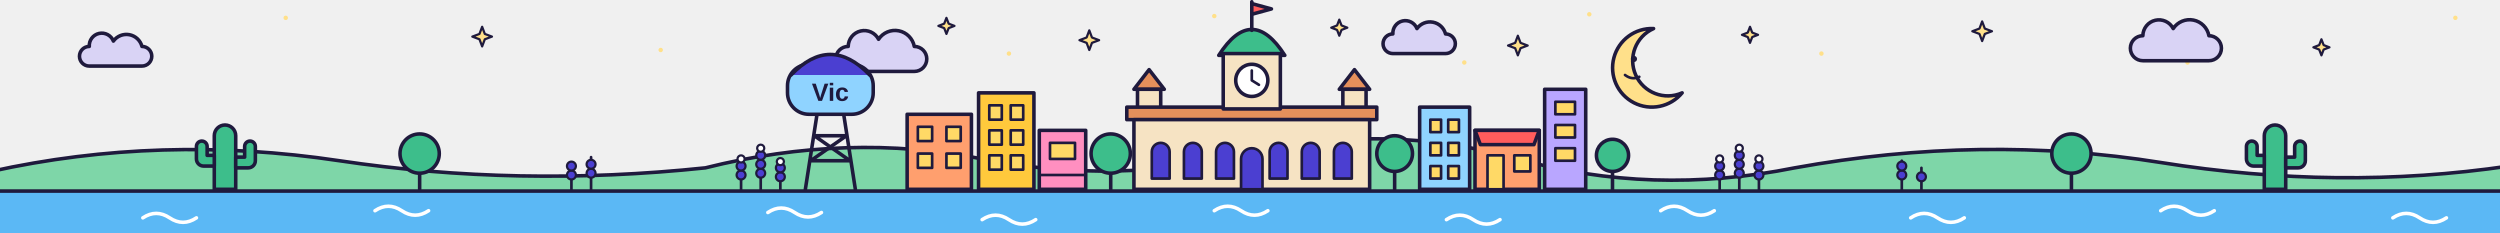
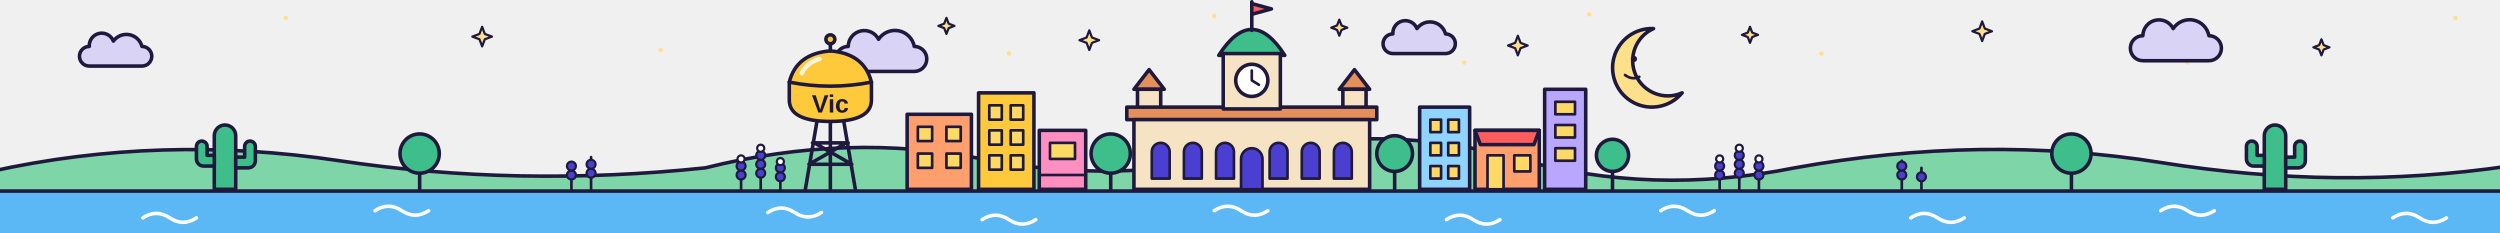
<svg xmlns="http://www.w3.org/2000/svg" viewBox="-800 0 2800 260" role="img" aria-label="Cartoon Victoria, Texas skyline at night: the courthouse, a Vic water tower, downtown shops, the Guadalupe River, and bluebonnets">
  <g stroke="#1F1A3D" stroke-width="4" stroke-linejoin="round" stroke-linecap="round">
    <path d="M1052 32A44 44 0 1 0 1084 104A36 36 0 0 1 1052 32Z" fill="#FFE08A" />
    <circle cx="1030" cy="66" r="3.5" fill="#1F1A3D" stroke="none" />
    <path d="M1020 84q8 6 16 2" fill="none" stroke-width="3" />
    <g fill="#FFE08A" stroke-width="2.5">
      <path d="M900 40l3 8 8 3-8 3-3 8-3-8-8-3 8-3z" />
      <path d="M700 22l2.5 6.5 6.5 2.5-6.5 2.5-2.5 6.5-2.5-6.5-6.5-2.5 6.5-2.5z" />
      <path d="M420 34l3 8 8 3-8 3-3 8-3-8-8-3 8-3z" />
      <path d="M260 20l2.5 6.5 6.5 2.5-6.5 2.5-2.5 6.5-2.5-6.5-6.5-2.5 6.5-2.5z" />
      <path d="M1160 30l2.5 6.5 6.5 2.5-6.5 2.5-2.5 6.5-2.5-6.5-6.5-2.5 6.5-2.5z" />
      <path d="M-260 30l3 8 8 3-8 3-3 8-3-8-8-3 8-3z" />
      <path d="M1420 24l3 8 8 3-8 3-3 8-3-8-8-3 8-3z" />
      <path d="M1800 44l2.5 6.5 6.5 2.5-6.5 2.5-2.5 6.5-2.5-6.5-6.5-2.5 6.5-2.5z" />
    </g>
    <g fill="#FFE08A" stroke="none">
      <circle cx="560" cy="18" r="2.5" />
      <circle cx="840" cy="70" r="2.5" />
      <circle cx="330" cy="60" r="2.5" />
      <circle cx="980" cy="16" r="2.5" />
      <circle cx="1240" cy="60" r="2.5" />
      <circle cx="-480" cy="20" r="2.5" />
      <circle cx="-60" cy="56" r="2.5" />
      <circle cx="1650" cy="70" r="2.5" />
      <circle cx="1950" cy="20" r="2.5" />
    </g>
    <path d="M150 52a18 18 0 0 1 34-8a22 22 0 0 1 40 8a14 14 0 0 1 0 28h-74a14 14 0 0 1 0-28z" fill="#D9D3F5" />
    <path d="M760 38a14 14 0 0 1 27-6a18 18 0 0 1 32 6a11 11 0 0 1 0 22h-59a11 11 0 0 1 0-22z" fill="#D9D3F5" />
    <path d="M-810 192Q-620 150 -420 180T-10 188Q150 148 300 178T600 172T900 178T1210 188Q1420 150 1620 182T2010 186V216H-810Z" fill="#7ED6A8" />
-     <path d="M102 212l14-90M158 212l-14-90M108 180h44M112 152h36M108 180l40-28M152 180l-40-28" fill="none" />
-     <rect x="82" y="72" width="96" height="56" rx="24" fill="#8FD3FF" />
-     <path d="M86 84Q130 38 174 84" fill="#4B3FD1" />
-     <text x="130" y="113" text-anchor="middle" font-family="Arial Black, Arial, sans-serif" font-weight="900" font-size="28" fill="#1F1A3D" stroke="none">Vic</text>
+     <path d="M102 212l14-82M158 212l-14-82M130 134v78M106 184h48M110 160h40M106 184l42-24M154 184l-42-24" fill="none" />
+     <path d="M84 92Q92 60 130 57Q168 60 176 92V112Q176 136 130 136Q84 136 84 112Z" fill="#FFC93C" />
+     <path d="M130 57v-9" fill="none" />
+     <circle cx="130" cy="44" r="5" fill="#FFC93C" />
+     <path d="M84 92Q130 101 176 92" fill="none" stroke-width="4" />
+     <path d="M98 82Q104 70 118 66" fill="none" stroke="#FFFFFF" stroke-width="5" opacity="0.8" />
+     <text x="130" y="126" text-anchor="middle" font-family="Fredoka, 'Arial Black', Arial, sans-serif" font-weight="900" font-size="28" fill="#1F1A3D" stroke="none">Vic</text>
    <rect x="216" y="128" width="72" height="84" fill="#FF9F6E" />
    <rect x="296" y="104" width="62" height="108" fill="#FFC93C" />
    <rect x="364" y="146" width="52" height="66" fill="#FF8FC0" />
    <g fill="#FFD966" stroke-width="3">
      <rect x="228" y="142" width="16" height="16" />
      <rect x="260" y="142" width="16" height="16" />
      <rect x="228" y="172" width="16" height="16" />
      <rect x="260" y="172" width="16" height="16" />
      <rect x="308" y="118" width="14" height="16" />
      <rect x="332" y="118" width="14" height="16" />
      <rect x="308" y="146" width="14" height="16" />
      <rect x="332" y="146" width="14" height="16" />
      <rect x="308" y="174" width="14" height="16" />
      <rect x="332" y="174" width="14" height="16" />
      <rect x="376" y="160" width="28" height="18" />
    </g>
    <path d="M364 196h52" fill="none" stroke-width="3" />
    <path d="M444 212v-26" fill="none" />
    <circle cx="444" cy="172" r="22" fill="#3DBE8B" />
    <path d="M470 100l17-22l17 22zM700 100l17-22l17 22z" fill="#E58F5B" />
    <rect x="474" y="100" width="26" height="22" fill="#F6E3C3" />
    <rect x="704" y="100" width="26" height="22" fill="#F6E3C3" />
    <rect x="462" y="120" width="280" height="14" fill="#E58F5B" />
    <rect x="470" y="134" width="264" height="78" fill="#F6E3C3" />
    <path d="M565 62Q602 4 639 62Z" fill="#3DBE8B" />
    <path d="M602 34V2" fill="none" />
    <path d="M602 4l22 6l-22 6z" fill="#FF5C5C" />
    <rect x="570" y="60" width="64" height="62" fill="#F6E3C3" />
    <circle cx="602" cy="90" r="18" fill="#fff" />
    <path d="M602 90v-11M602 90l8 5" fill="none" stroke-width="3" />
    <g fill="#4B3FD1" stroke-width="3">
      <path d="M490 200v-30a10 10 0 0 1 20 0v30z" />
      <path d="M526 200v-30a10 10 0 0 1 20 0v30z" />
      <path d="M562 200v-30a10 10 0 0 1 20 0v30z" />
      <path d="M622 200v-30a10 10 0 0 1 20 0v30z" />
      <path d="M658 200v-30a10 10 0 0 1 20 0v30z" />
      <path d="M694 200v-30a10 10 0 0 1 20 0v30z" />
      <path d="M590 212v-34a12 12 0 0 1 24 0v34z" />
    </g>
    <path d="M762 212v-24" fill="none" />
    <circle cx="762" cy="172" r="20" fill="#3DBE8B" />
    <rect x="790" y="120" width="56" height="92" fill="#8FD3FF" />
    <rect x="852" y="146" width="72" height="66" fill="#FF9F6E" />
    <rect x="930" y="100" width="46" height="112" fill="#B9A6FF" />
    <path d="M852 146h72l-6 16h-60z" fill="#FF5C5C" />
    <g fill="#FFD966" stroke-width="3">
      <rect x="802" y="134" width="12" height="14" />
      <rect x="822" y="134" width="12" height="14" />
      <rect x="802" y="160" width="12" height="14" />
      <rect x="822" y="160" width="12" height="14" />
      <rect x="802" y="186" width="12" height="14" />
      <rect x="822" y="186" width="12" height="14" />
      <rect x="866" y="174" width="18" height="38" />
      <rect x="896" y="174" width="18" height="18" />
      <rect x="942" y="114" width="22" height="14" />
      <rect x="942" y="140" width="22" height="14" />
      <rect x="942" y="166" width="22" height="14" />
    </g>
    <path d="M1006 212v-24" fill="none" />
    <circle cx="1006" cy="174" r="18" fill="#3DBE8B" />
    <g fill="none" stroke-width="3">
      <path d="M30 214v-30M52 214v-40M74 214v-26M1126 214v-28M1148 214v-40M1170 214v-30" />
    </g>
    <g fill="#4B3FD1" stroke-width="2.5">
      <circle cx="30" cy="196" r="5" />
      <circle cx="30" cy="186" r="5" />
      <circle cx="52" cy="194" r="5" />
      <circle cx="52" cy="184" r="5" />
      <circle cx="52" cy="174" r="5" />
      <circle cx="74" cy="198" r="5" />
      <circle cx="74" cy="188" r="5" />
      <circle cx="1126" cy="196" r="5" />
      <circle cx="1126" cy="186" r="5" />
      <circle cx="1148" cy="194" r="5" />
      <circle cx="1148" cy="184" r="5" />
      <circle cx="1148" cy="174" r="5" />
      <circle cx="1170" cy="196" r="5" />
      <circle cx="1170" cy="186" r="5" />
    </g>
    <g fill="#fff" stroke-width="2.5">
      <circle cx="30" cy="178" r="4" />
      <circle cx="52" cy="166" r="4" />
      <circle cx="74" cy="181" r="4" />
      <circle cx="1126" cy="178" r="4" />
      <circle cx="1148" cy="166" r="4" />
      <circle cx="1170" cy="178" r="4" />
    </g>
    <path d="M-330 212v-24M1520 212v-24" fill="none" />
    <circle cx="-330" cy="172" r="22" fill="#3DBE8B" />
    <circle cx="1520" cy="172" r="22" fill="#3DBE8B" />
    <g fill="#3DBE8B">
      <path d="M-560 212v-60a12 12 0 0 1 24 0v60z" />
      <path d="M-560 186h-12a8 8 0 0 1-8-8v-14a6 6 0 0 1 12 0v10h8z" />
      <path d="M-536 176h10v-12a6 6 0 0 1 12 0v16a8 8 0 0 1-8 8h-14z" />
      <path d="M1736 212v-60a12 12 0 0 1 24 0v60z" />
      <path d="M1736 186h-12a8 8 0 0 1-8-8v-14a6 6 0 0 1 12 0v10h8z" />
      <path d="M1760 176h10v-12a6 6 0 0 1 12 0v16a8 8 0 0 1-8 8h-14z" />
    </g>
    <g fill="none" stroke-width="3">
      <path d="M-160 214v-30M-138 214v-38M1330 214v-34M1352 214v-26" />
    </g>
    <g fill="#4B3FD1" stroke-width="2.5">
      <circle cx="-160" cy="196" r="5" />
      <circle cx="-160" cy="186" r="5" />
      <circle cx="-138" cy="194" r="5" />
      <circle cx="-138" cy="184" r="5" />
      <circle cx="1330" cy="196" r="5" />
      <circle cx="1330" cy="186" r="5" />
      <circle cx="1352" cy="198" r="5" />
    </g>
    <path d="M-700 52a14 14 0 0 1 27-6a18 18 0 0 1 32 6a11 11 0 0 1 0 22h-59a11 11 0 0 1 0-22z" fill="#D9D3F5" />
    <path d="M1600 40a18 18 0 0 1 34-8a22 22 0 0 1 40 8a14 14 0 0 1 0 28h-74a14 14 0 0 1 0-28z" fill="#D9D3F5" />
    <path d="M-810 214H2010V264H-810Z" fill="#5BB8F5" />
    <path d="M60 238q15-10 30 0t30 0M300 246q15-10 30 0t30 0M560 236q15-10 30 0t30 0M820 246q15-10 30 0t30 0M1060 236q15-10 30 0t30 0M-640 244q15-10 30 0t30 0M-380 236q15-10 30 0t30 0M1340 244q15-10 30 0t30 0M1620 236q15-10 30 0t30 0M1880 244q15-10 30 0t30 0" fill="none" stroke="#fff" stroke-width="4" />
  </g>
</svg>
